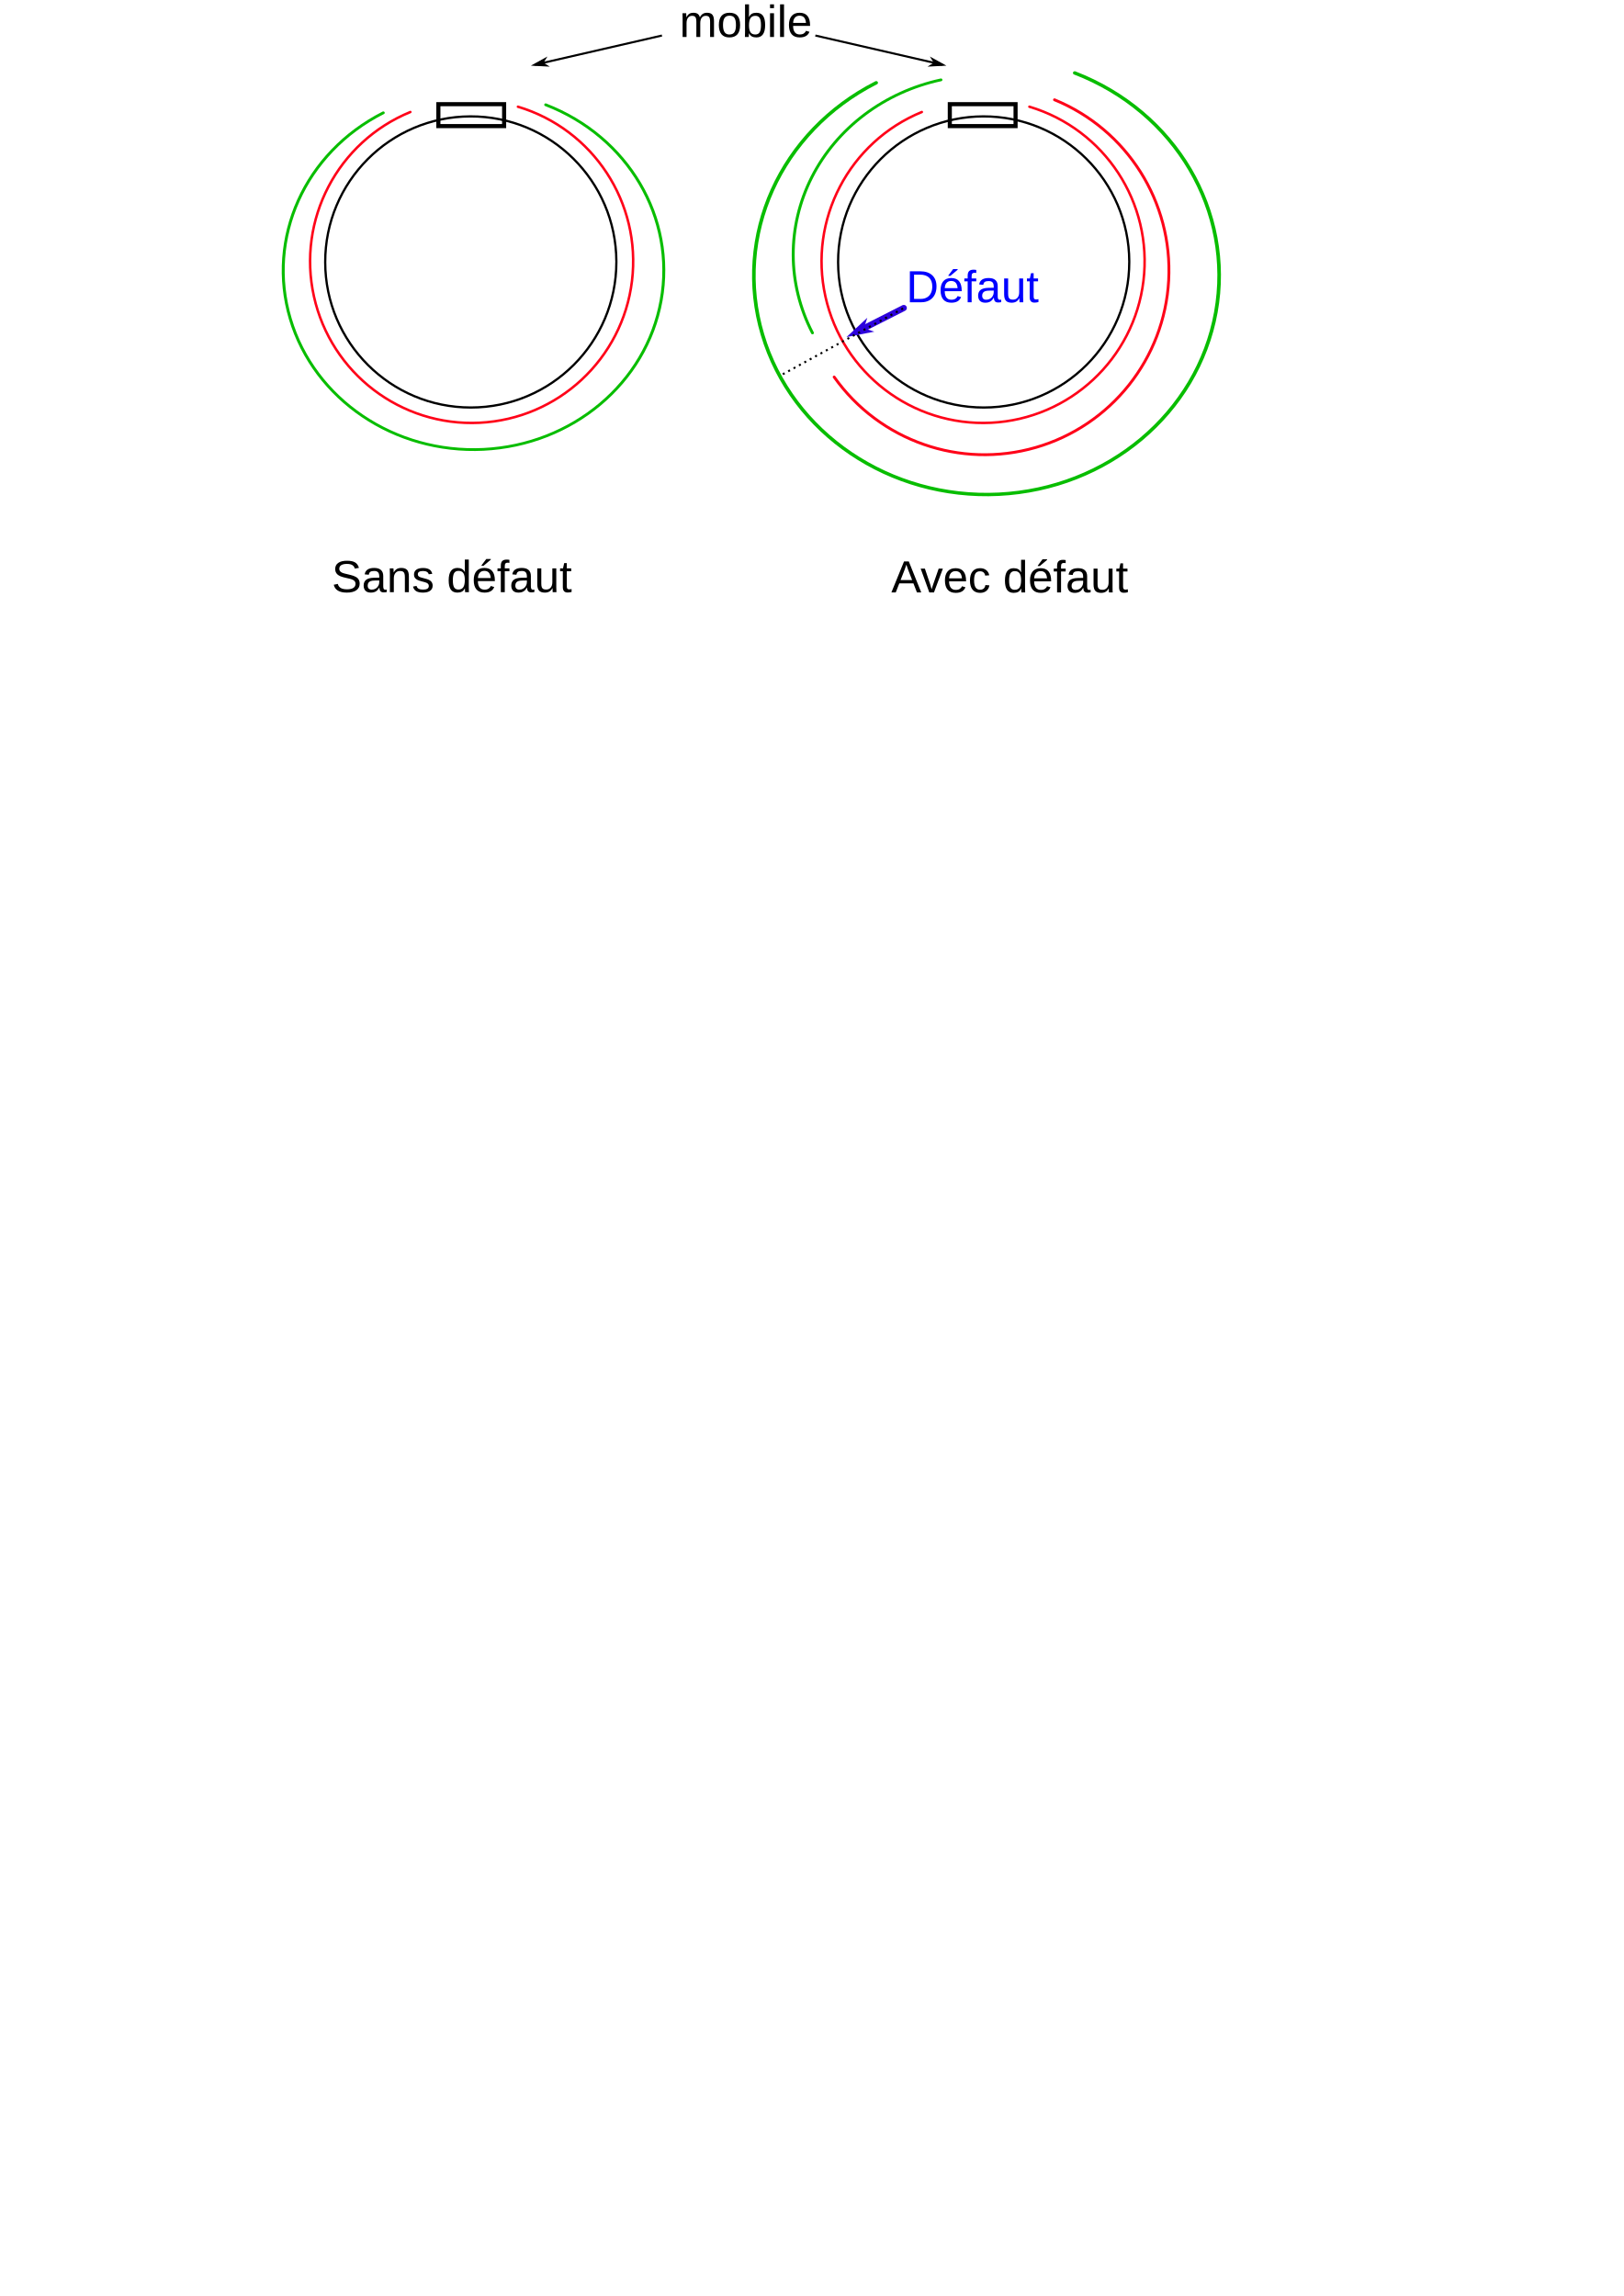
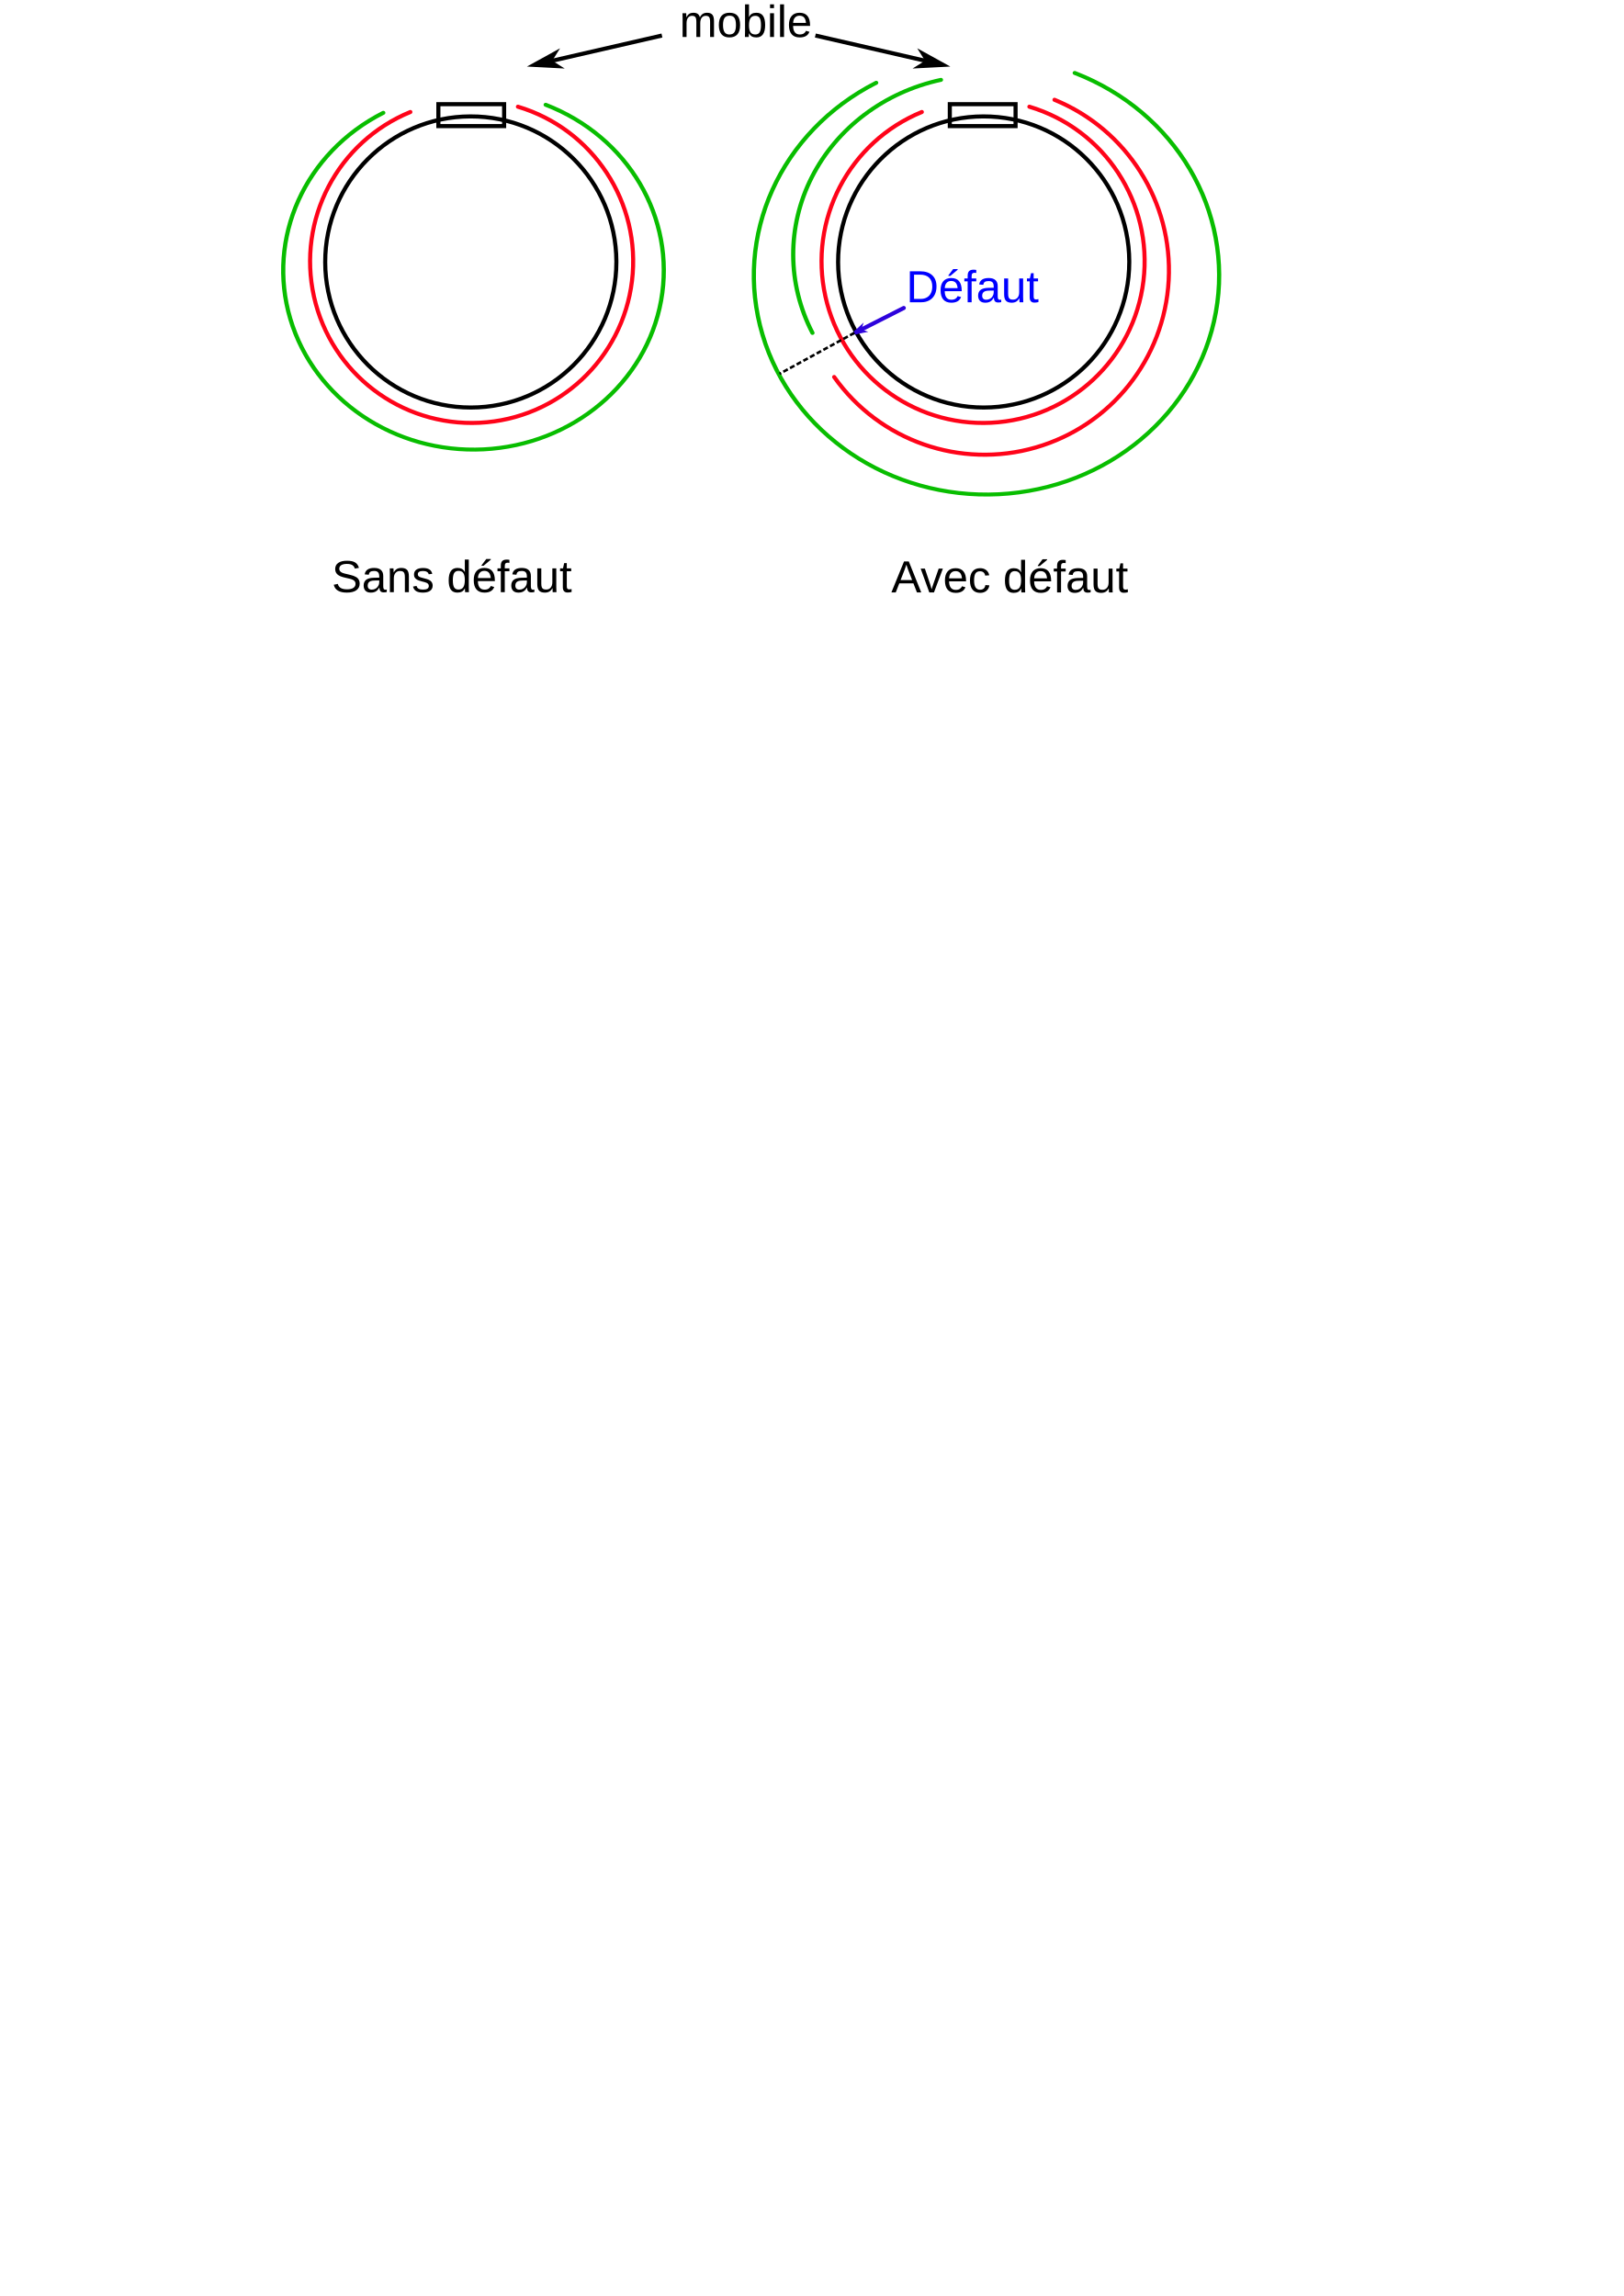
<svg xmlns="http://www.w3.org/2000/svg" width="210mm" height="297mm" id="svg3883" version="1.1">
  <defs id="defs3885">
    <marker style="overflow:visible" id="Arrow1Mstart" refX="0.0" refY="0.0" orient="auto">
      <path transform="scale(0.4) translate(10,0)" style="fill-rule:evenodd;stroke:#000000;stroke-width:1.0pt" d="M 0.0,0.0 L 5.0,-5.0 L -12.5,0.0 L 5.0,5.0 L 0.0,0.0 z " id="path4431" />
    </marker>
    <marker style="overflow:visible" id="Arrow1Lstart" refX="0.0" refY="0.0" orient="auto">
      <path transform="scale(0.8) translate(12.5,0)" style="fill-rule:evenodd;stroke:#000000;stroke-width:1.0pt" d="M 0.0,0.0 L 5.0,-5.0 L -12.5,0.0 L 5.0,5.0 L 0.0,0.0 z " id="path4425" />
    </marker>
    <marker style="overflow:visible;" id="Arrow1Lend" refX="0.0" refY="0.0" orient="auto">
      <path transform="scale(0.8) rotate(180) translate(12.5,0)" style="fill-rule:evenodd;stroke:#000000;stroke-width:1.0pt;" d="M 0.0,0.0 L 5.0,-5.0 L -12.5,0.0 L 5.0,5.0 L 0.0,0.0 z " id="path4428" />
    </marker>
    <marker style="overflow:visible" id="Arrow1Sstart" refX="0.0" refY="0.0" orient="auto">
      <path transform="scale(0.2) translate(6,0)" style="fill-rule:evenodd;stroke:#000000;stroke-width:1.0pt" d="M 0.0,0.0 L 5.0,-5.0 L -12.5,0.0 L 5.0,5.0 L 0.0,0.0 z " id="path4437" />
    </marker>
    <marker style="overflow:visible;" id="Arrow1Mend" refX="0.0" refY="0.0" orient="auto">
      <path transform="scale(0.4) rotate(180) translate(10,0)" style="fill-rule:evenodd;stroke:#000000;stroke-width:1.0pt;" d="M 0.0,0.0 L 5.0,-5.0 L -12.5,0.0 L 5.0,5.0 L 0.0,0.0 z " id="path4434" />
    </marker>
    <marker style="overflow:visible;" id="Arrow1Lendb" refX="0.0" refY="0.0" orient="auto">
      <path transform="scale(0.8) rotate(180) translate(12.5,0)" style="stroke:#08bd00;stroke-width:1.0pt;fill:#08bd00;fill-rule:evenodd" d="M 0.0,0.0 L 5.0,-5.0 L -12.5,0.0 L 5.0,5.0 L 0.0,0.0 z " id="path6315" />
    </marker>
    <marker style="overflow:visible;" id="Arrow1LendA" refX="0.0" refY="0.0" orient="auto">
      <path transform="scale(0.8) rotate(180) translate(12.5,0)" style="stroke:#08bd00;stroke-width:1.0pt;fill:#08bd00;fill-rule:evenodd" d="M 0.0,0.0 L 5.0,-5.0 L -12.5,0.0 L 5.0,5.0 L 0.0,0.0 z " id="path6388" />
    </marker>
    <marker style="overflow:visible;" id="Arrow1Lend3" refX="0.0" refY="0.0" orient="auto">
      <path transform="scale(0.8) rotate(180) translate(12.5,0)" style="stroke:#ff0319;stroke-width:1.0pt;fill:#ff0319;fill-rule:evenodd" d="M 0.0,0.0 L 5.0,-5.0 L -12.5,0.0 L 5.0,5.0 L 0.0,0.0 z " id="path6465" />
    </marker>
    <marker style="overflow:visible;" id="Arrow1Lendt" refX="0.0" refY="0.0" orient="auto">
      <path transform="scale(0.8) rotate(180) translate(12.5,0)" style="stroke:#ff0319;stroke-width:1.0pt;fill:#ff0319;fill-rule:evenodd" d="M 0.0,0.0 L 5.0,-5.0 L -12.5,0.0 L 5.0,5.0 L 0.0,0.0 z " id="path6468" />
    </marker>
    <marker style="overflow:visible;" id="Arrow1Lenda" refX="0.0" refY="0.0" orient="auto">
      <path transform="scale(0.8) rotate(180) translate(12.5,0)" style="stroke:#08bd00;stroke-width:1.0pt;fill:#08bd00;fill-rule:evenodd" d="M 0.0,0.0 L 5.0,-5.0 L -12.5,0.0 L 5.0,5.0 L 0.0,0.0 z " id="path6471" />
    </marker>
    <marker style="overflow:visible" id="Arrow1Lstartd" refX="0.0" refY="0.0" orient="auto">
      <path transform="scale(0.8) translate(12.5,0)" style="stroke:#00d129;stroke-width:1.0pt;fill:#00d129;fill-rule:evenodd" d="M 0.0,0.0 L 5.0,-5.0 L -12.5,0.0 L 5.0,5.0 L 0.0,0.0 z " id="path6762" />
    </marker>
    <marker style="overflow:visible;" id="Arrow1Lendy" refX="0.0" refY="0.0" orient="auto">
      <path transform="scale(0.8) rotate(180) translate(12.5,0)" style="stroke:#ff0319;stroke-width:1.0pt;fill:#ff0319;fill-rule:evenodd" d="M 0.0,0.0 L 5.0,-5.0 L -12.5,0.0 L 5.0,5.0 L 0.0,0.0 z " id="path6857" />
    </marker>
    <marker style="overflow:visible" id="Arrow1SstartA" refX="0.0" refY="0.0" orient="auto">
      <path transform="scale(0.2) translate(6,0)" style="stroke:#2d02dc;stroke-width:1.0pt;fill:#2d02dc;fill-rule:evenodd" d="M 0.0,0.0 L 5.0,-5.0 L -12.5,0.0 L 5.0,5.0 L 0.0,0.0 z " id="path6958" />
    </marker>
  </defs>
  <g id="layer1">
-     <path transform="matrix(0.5504386,0,0,0.5504386,357.7819,15.55232)" d="m 352.857,204.505 a 129.286,129.286 0 1 1 -0.001,-0.604" id="path3891" style="fill:none;stroke:#000000;stroke-width:2;stroke-linecap:round;stroke-linejoin:miter;stroke-miterlimit:4;stroke-opacity:1;stroke-dasharray:none;stroke-dashoffset:0" />
-     <path style="fill:none;stroke:#000000;stroke-width:2;stroke-linecap:round;stroke-linejoin:miter;stroke-miterlimit:4;stroke-opacity:1;stroke-dasharray:none;stroke-dashoffset:0" id="path4401" d="m 352.857,204.505 a 129.286,129.286 0 1 1 -0.001,-0.604" transform="matrix(0.5504386,0,0,0.5504386,107.0676,15.55232)" />
-     <text id="text4403" y="289.505" x="162.143" style="font-size:22px;font-style:normal;font-variant:normal;font-weight:normal;font-stretch:normal;line-height:125%;letter-spacing:0px;word-spacing:0px;fill:#000000;fill-opacity:1;stroke:none;font-family:Arial;-inkscape-font-specification:Arial" xml:space="preserve">
+     <path transform="matrix(0.5504386,0,0,0.5504386,357.7819,15.55232)" d="m 352.857,204.505 a 129.286,129.286 0 1 1 -0.001,-0.604" id="path3891" style="fill:none;stroke:#000000;stroke-width:3.633;stroke-linecap:round;stroke-linejoin:miter;stroke-miterlimit:4;stroke-opacity:1;stroke-dasharray:none;stroke-dashoffset:0" />
+     <path style="fill:none;stroke:#000000;stroke-width:3.633;stroke-linecap:round;stroke-linejoin:miter;stroke-miterlimit:4;stroke-opacity:1;stroke-dasharray:none;stroke-dashoffset:0" id="path4401" d="m 352.857,204.505 a 129.286,129.286 0 1 1 -0.001,-0.604" transform="matrix(0.5504386,0,0,0.5504386,107.0676,15.55232)" />
+     <text id="text4403" y="289.505" x="162.143" style="font-size:22px;font-style:normal;font-variant:normal;font-weight:normal;font-stretch:normal;line-height:125%;letter-spacing:0px;word-spacing:0px;fill:#000000;fill-opacity:1;stroke:none;font-family:Arial;-inkscape-font-specification:Arial;stroke-width:2;stroke-miterlimit:4;stroke-dasharray:none" xml:space="preserve">
      <tspan y="289.505" x="162.143" id="tspan4405">Sans défaut</tspan>
    </text>
-     <text id="text4407" y="289.636" x="435.693" style="font-size:22px;font-style:normal;font-variant:normal;font-weight:normal;font-stretch:normal;line-height:125%;letter-spacing:0px;word-spacing:0px;fill:#000000;fill-opacity:1;stroke:none;font-family:Arial;-inkscape-font-specification:Arial" xml:space="preserve">
+     <text id="text4407" y="289.636" x="435.693" style="font-size:22px;font-style:normal;font-variant:normal;font-weight:normal;font-stretch:normal;line-height:125%;letter-spacing:0px;word-spacing:0px;fill:#000000;fill-opacity:1;stroke:none;font-family:Arial;-inkscape-font-specification:Arial;stroke-width:2;stroke-miterlimit:4;stroke-dasharray:none" xml:space="preserve">
      <tspan y="289.636" x="435.693" id="tspan4409">Avec défaut</tspan>
    </text>
    <rect y="50.934" x="214.286" height="10.714" width="32.143" id="rect4411" style="fill:none;stroke:#000000;stroke-width:2;stroke-linecap:round;stroke-linejoin:miter;stroke-miterlimit:4;stroke-opacity:1;stroke-dasharray:none;stroke-dashoffset:0" />
    <rect style="fill:none;stroke:#000000;stroke-width:2;stroke-linecap:round;stroke-linejoin:miter;stroke-miterlimit:4;stroke-opacity:1;stroke-dasharray:none;stroke-dashoffset:0" id="rect4413" width="32.143" height="10.714" x="464.286" y="50.934" />
-     <text id="text4415" y="18.08" x="332.143" style="font-size:22px;font-style:normal;font-variant:normal;font-weight:normal;font-stretch:normal;line-height:125%;letter-spacing:0px;word-spacing:0px;fill:#000000;fill-opacity:1;stroke:none;font-family:Arial;-inkscape-font-specification:Arial" xml:space="preserve">
+     <text id="text4415" y="18.08" x="332.143" style="font-size:22px;font-style:normal;font-variant:normal;font-weight:normal;font-stretch:normal;line-height:125%;letter-spacing:0px;word-spacing:0px;fill:#000000;fill-opacity:1;stroke:none;font-family:Arial;-inkscape-font-specification:Arial;stroke-width:2;stroke-miterlimit:4;stroke-dasharray:none" xml:space="preserve">
      <tspan y="18.08" x="332.143" id="tspan4417">mobile</tspan>
    </text>
-     <path id="path4419" d="M 323.571,17.366 261.429,31.652" style="fill:none;stroke:#000000;stroke-width:1px;stroke-linecap:butt;stroke-linejoin:miter;stroke-opacity:1;marker-end:url(#Arrow1Mend)" />
-     <path style="fill:none;stroke:#000000;stroke-width:1px;stroke-linecap:butt;stroke-linejoin:miter;stroke-opacity:1;marker-end:url(#Arrow1Mend)" d="m 398.561,17.366 62.143,14.286" id="path4865" />
-     <path transform="matrix(0,-0.6107456,0.6107456,0,105.6446,264.3659)" d="m 347.434,241.557 a 129.286,129.286 0 1 1 -4.238,-86.091" id="path4867" style="stroke-linejoin:miter;stroke-opacity:1;stroke-dashoffset:0;stroke:#ff0319;stroke-linecap:round;stroke-miterlimit:4;stroke-dasharray:none;stroke-width:1.999;marker-mid:url(#Arrow1Lend3);fill:none" />
-     <path style="stroke-linejoin:miter;stroke-opacity:1;stroke-dashoffset:0;stroke:#08bd00;stroke-linecap:round;stroke-miterlimit:4;stroke-dasharray:none;stroke-width:1.999;marker-mid:url(#Arrow1LendA);fill:none" id="path5243" d="m 337.394,265.817 a 129.286,129.286 0 1 1 5.801,-110.351" transform="matrix(0,-0.6773085,-0.7194271,0,378.5905,283.6732)" />
-     <path style="stroke-linejoin:miter;stroke-opacity:1;stroke-dashoffset:0;stroke:#ff0319;stroke-linecap:round;stroke-miterlimit:4;stroke-dasharray:none;stroke-width:1.999;marker-mid:url(#Arrow1Lendt);fill:none" id="path5255" d="m 347.434,241.557 a 129.286,129.286 0 1 1 -4.238,-86.091" transform="matrix(0,-0.6107456,0.6107456,0,355.6573,264.3659)" />
-     <path transform="matrix(0,-0.8280833,-0.879578,0,662.1025,319.8595)" d="m 337.394,265.817 a 129.286,129.286 0 1 1 5.801,-110.351" id="path5257" style="stroke-linejoin:miter;stroke-opacity:1;stroke-dashoffset:0;stroke:#08bd00;stroke-linecap:round;stroke-miterlimit:4;stroke-dasharray:none;stroke-width:1.999;marker-mid:url(#Arrow1Lendb);fill:none" />
-     <path transform="matrix(0,-0.6773085,0.7194271,0,333.6232,275.816)" d="M 166.913,88.296 A 129.286,129.286 0 0 1 349.585,175.601" id="path5261" style="stroke-linejoin:miter;stroke-opacity:1;stroke-dashoffset:0;stroke:#08bd00;stroke-linecap:round;stroke-miterlimit:4;stroke-dasharray:none;stroke-width:1.999;marker-mid:url(#Arrow1Lenda);fill:none" />
-     <path transform="matrix(0,-0.6971441,-0.6971441,0,623.8416,288.0415)" d="M 148.779,309.96 A 129.286,129.286 0 1 1 343.196,155.466" id="path5265" style="stroke-linejoin:miter;stroke-opacity:1;stroke-dashoffset:0;stroke:#ff0319;stroke-linecap:round;stroke-miterlimit:4;stroke-dasharray:none;stroke-width:1.999;marker-mid:url(#Arrow1Lendy);fill:none" />
-     <path id="path5271" d="m 418.571,162.362 23.214,-11.786" style="stroke-linejoin:miter;marker-end:none;stroke-opacity:1;fill-opacity:1;marker-start:url(#Arrow1SstartA);stroke:#2d02dc;stroke-linecap:round;stroke-miterlimit:4;stroke-dasharray:none;stroke-width:3;fill:#2d02dc" />
-     <text id="text6926" y="147.771" x="442.952" style="font-size:22px;font-style:normal;font-variant:normal;font-weight:normal;font-stretch:normal;line-height:125%;letter-spacing:0px;word-spacing:0px;fill:#0000ff;fill-opacity:1;stroke:none;font-family:Arial;-inkscape-font-specification:Arial" xml:space="preserve">
+     <path id="path4419" d="M 323.571,17.366 261.429,31.652" style="fill:none;stroke:#000000;stroke-width:2;stroke-linecap:butt;stroke-linejoin:miter;stroke-opacity:1;marker-end:url(#Arrow1Mend);stroke-miterlimit:4;stroke-dasharray:none" />
+     <path style="fill:none;stroke:#000000;stroke-width:2;stroke-linecap:butt;stroke-linejoin:miter;stroke-opacity:1;marker-end:url(#Arrow1Mend);stroke-miterlimit:4;stroke-dasharray:none" d="m 398.561,17.366 62.143,14.286" id="path4865" />
+     <path transform="matrix(0,-0.6107456,0.6107456,0,105.6446,264.3659)" d="m 347.434,241.557 a 129.286,129.286 0 1 1 -4.238,-86.091" id="path4867" style="stroke-linejoin:miter;stroke-opacity:1;stroke-dashoffset:0;stroke:#ff0319;stroke-linecap:round;stroke-miterlimit:4;stroke-dasharray:none;stroke-width:3.275;marker-mid:url(#Arrow1Lend3);fill:none" />
+     <path style="stroke-linejoin:miter;stroke-opacity:1;stroke-dashoffset:0;stroke:#08bd00;stroke-linecap:round;stroke-miterlimit:4;stroke-dasharray:none;stroke-width:2.865;marker-mid:url(#Arrow1LendA);fill:none" id="path5243" d="m 337.394,265.817 a 129.286,129.286 0 1 1 5.801,-110.351" transform="matrix(0,-0.6773085,-0.7194271,0,378.5905,283.6732)" />
+     <path style="stroke-linejoin:miter;stroke-opacity:1;stroke-dashoffset:0;stroke:#ff0319;stroke-linecap:round;stroke-miterlimit:4;stroke-dasharray:none;stroke-width:3.275;marker-mid:url(#Arrow1Lendt);fill:none" id="path5255" d="m 347.434,241.557 a 129.286,129.286 0 1 1 -4.238,-86.091" transform="matrix(0,-0.6107456,0.6107456,0,355.6573,264.3659)" />
+     <path transform="matrix(0,-0.8280833,-0.879578,0,662.1025,319.8595)" d="m 337.394,265.817 a 129.286,129.286 0 1 1 5.801,-110.351" id="path5257" style="stroke-linejoin:miter;stroke-opacity:1;stroke-dashoffset:0;stroke:#08bd00;stroke-linecap:round;stroke-miterlimit:4;stroke-dasharray:none;stroke-width:2.343;marker-mid:url(#Arrow1Lendb);fill:none" />
+     <path transform="matrix(0,-0.6773085,0.7194271,0,333.6232,275.816)" d="M 166.913,88.296 A 129.286,129.286 0 0 1 349.585,175.601" id="path5261" style="stroke-linejoin:miter;stroke-opacity:1;stroke-dashoffset:0;stroke:#08bd00;stroke-linecap:round;stroke-miterlimit:4;stroke-dasharray:none;stroke-width:2.865;marker-mid:url(#Arrow1Lenda);fill:none" />
+     <path transform="matrix(0,-0.6971441,-0.6971441,0,623.8416,288.0415)" d="M 148.779,309.96 A 129.286,129.286 0 1 1 343.196,155.466" id="path5265" style="stroke-linejoin:miter;stroke-opacity:1;stroke-dashoffset:0;stroke:#ff0319;stroke-linecap:round;stroke-miterlimit:4;stroke-dasharray:none;stroke-width:2.869;marker-mid:url(#Arrow1Lendy);fill:none" />
+     <path id="path5271" d="m 418.571,162.362 23.214,-11.786" style="stroke-linejoin:miter;marker-end:none;stroke-opacity:1;fill-opacity:1;marker-start:url(#Arrow1SstartA);stroke:#2d02dc;stroke-linecap:round;stroke-miterlimit:4;stroke-dasharray:none;stroke-width:2;fill:#2d02dc" />
+     <text id="text6926" y="147.771" x="442.952" style="font-size:22px;font-style:normal;font-variant:normal;font-weight:normal;font-stretch:normal;line-height:125%;letter-spacing:0px;word-spacing:0px;fill:#0000ff;fill-opacity:1;stroke:none;font-family:Arial;-inkscape-font-specification:Arial;stroke-width:2;stroke-miterlimit:4;stroke-dasharray:none" xml:space="preserve">
      <tspan y="147.771" x="442.952" id="tspan6928">Défaut</tspan>
    </text>
-     <path style="fill:none;stroke:#000000;stroke-width:1;stroke-linecap:butt;stroke-linejoin:miter;stroke-opacity:1;stroke-miterlimit:4;stroke-dasharray:1,2;stroke-dashoffset:0" d="m 441.437,150.801 -59.094,32.325" id="path7033" />
+     <path style="fill:none;stroke:#000000;stroke-width:1.239;stroke-linecap:butt;stroke-linejoin:miter;stroke-miterlimit:4;stroke-dasharray:2.478, 1.239;stroke-dashoffset:0;stroke-opacity:1" d="m 417.691,162.724 -36.602,20.022" id="path7033" />
  </g>
</svg>
